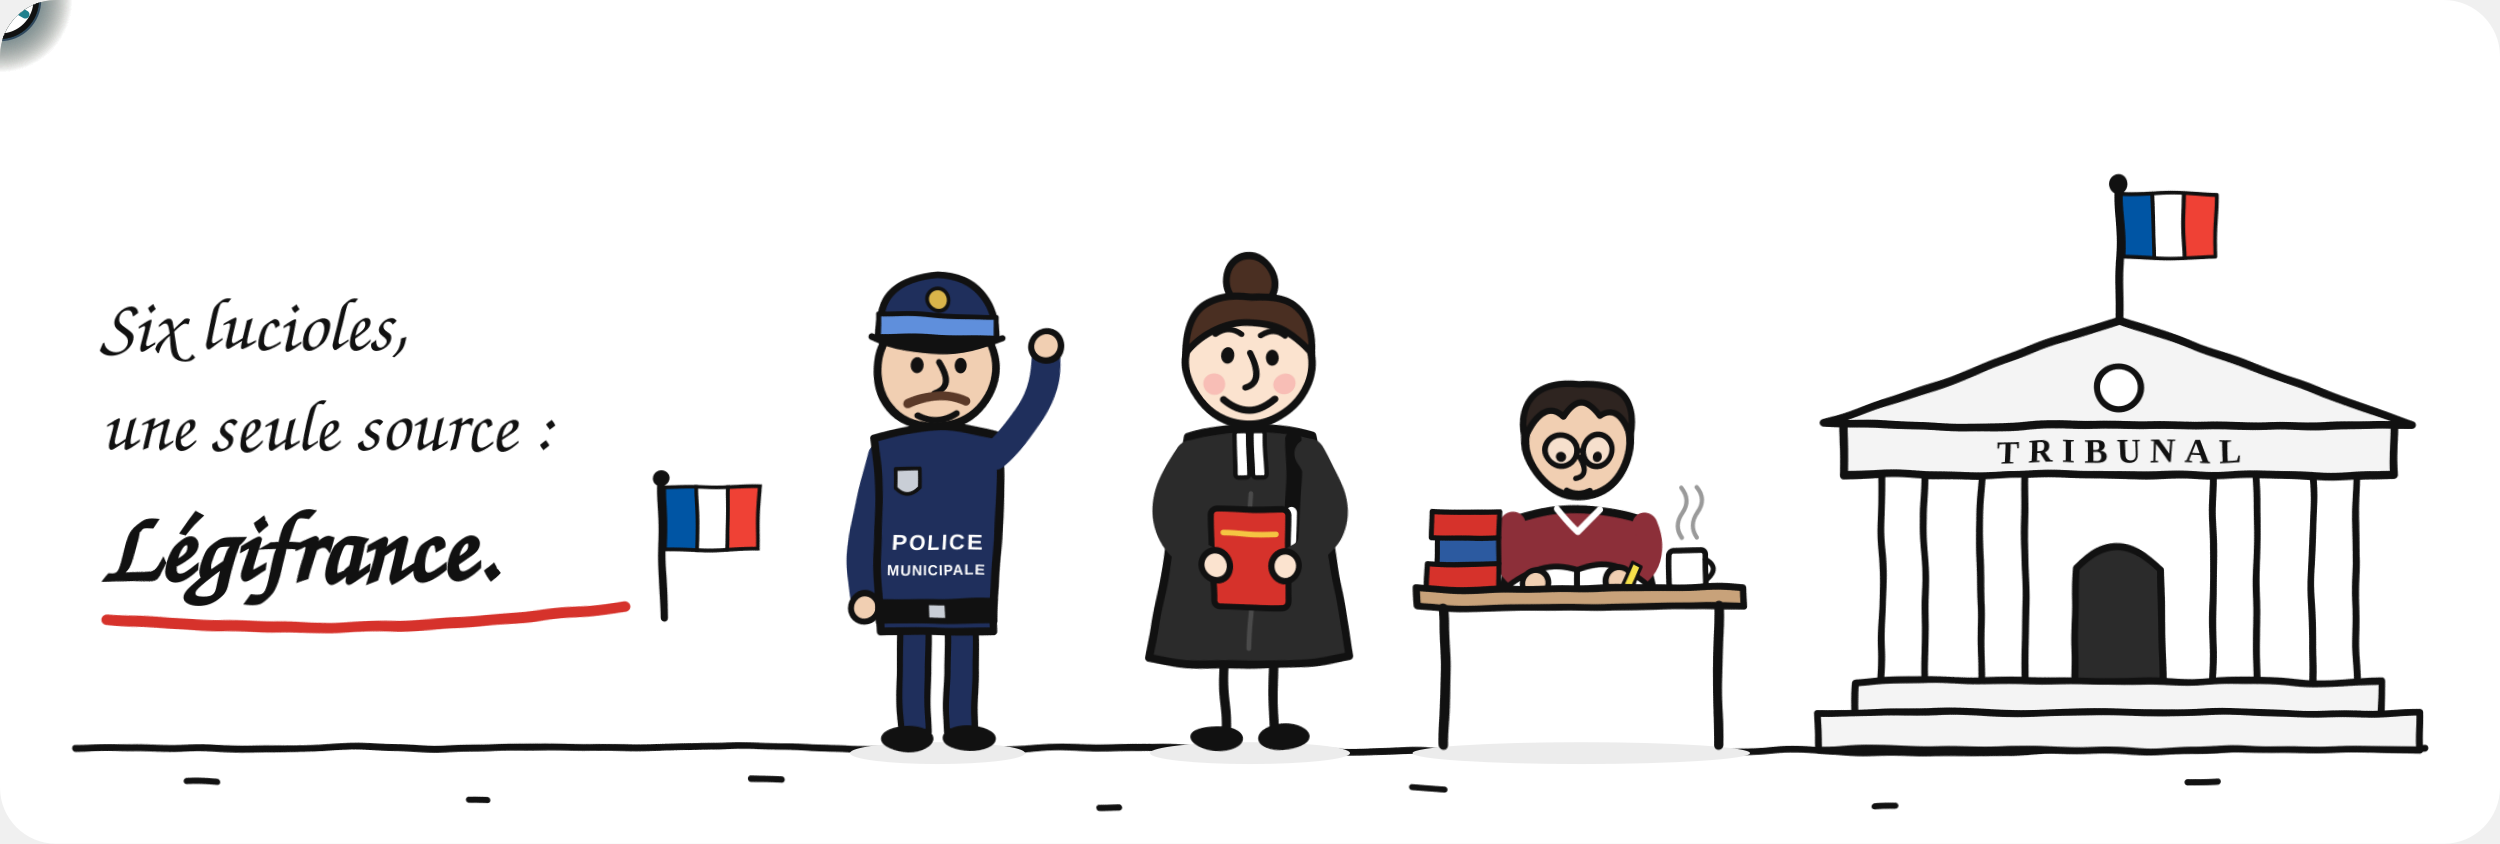
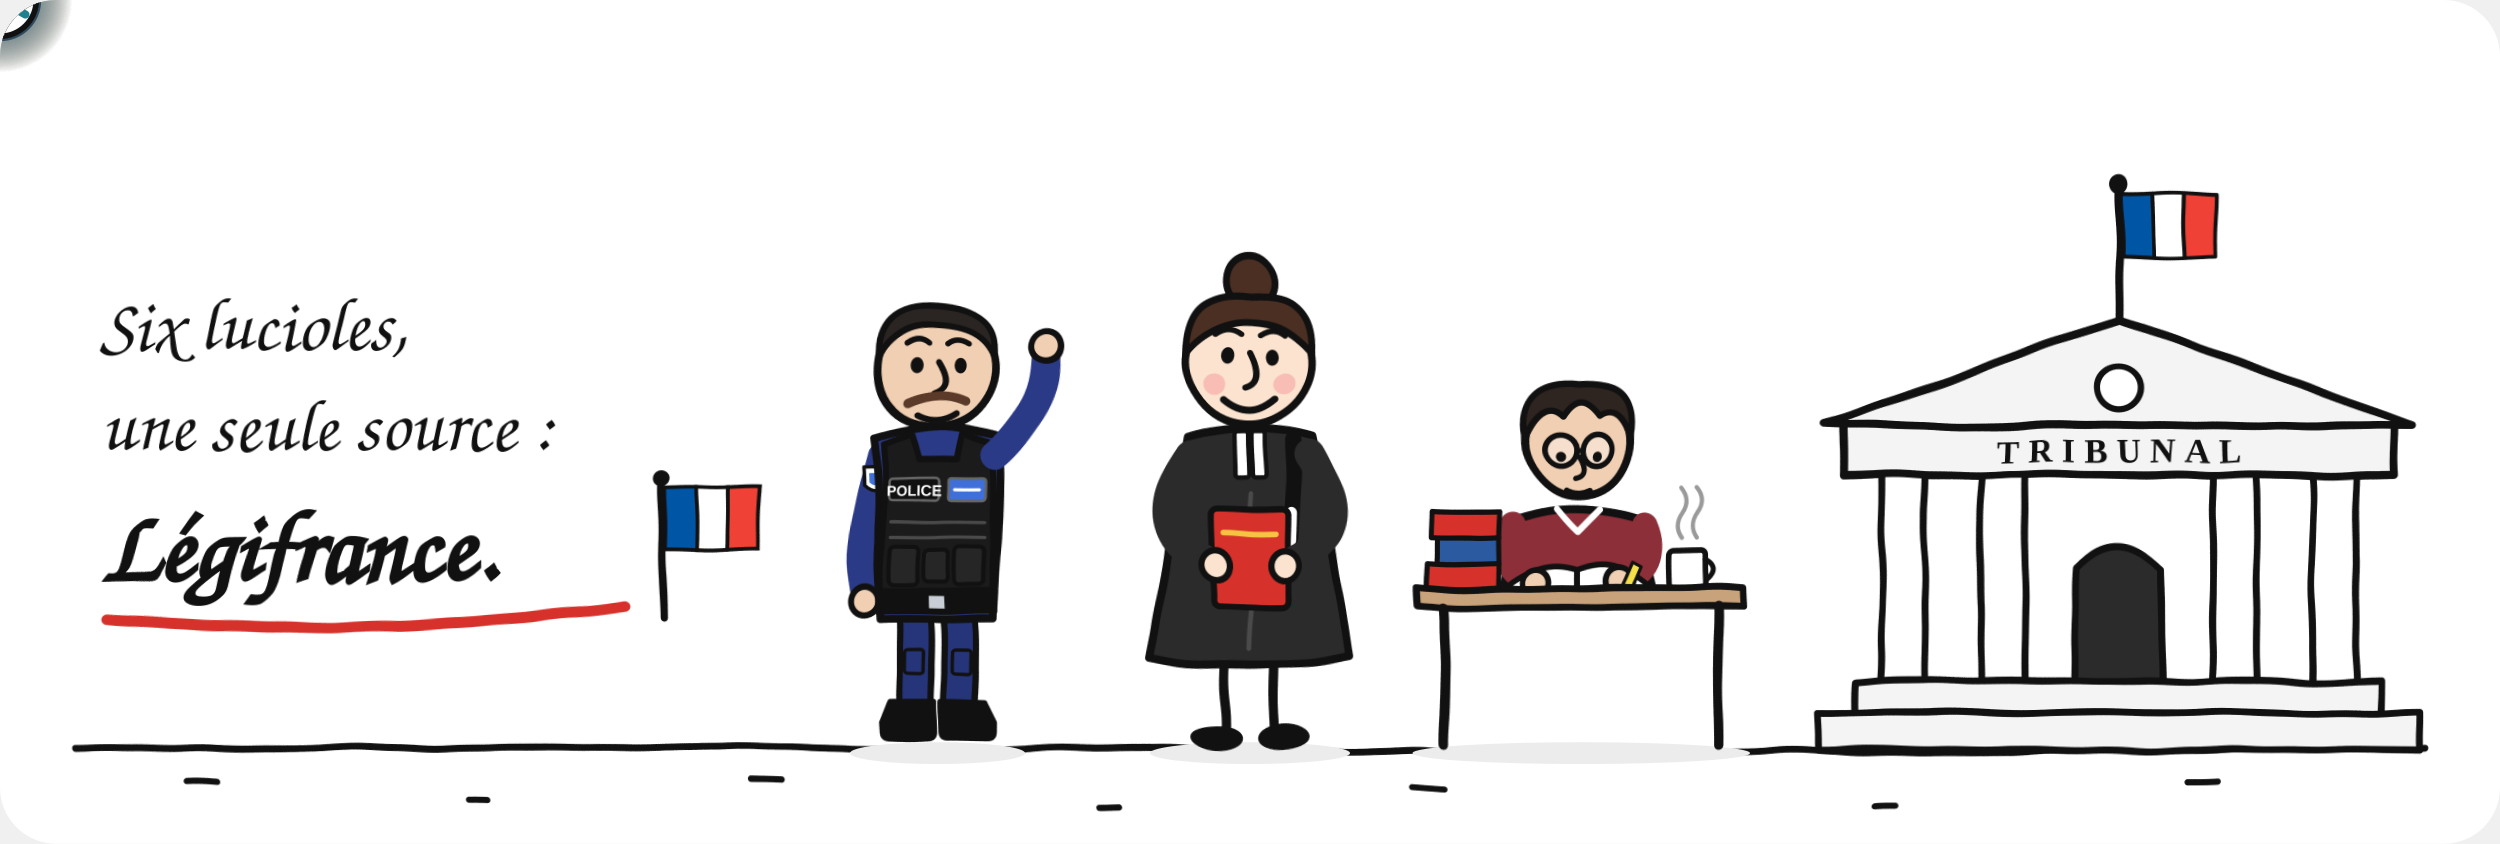
<svg xmlns="http://www.w3.org/2000/svg" viewBox="0 0 800 270" width="800" height="270" role="img" aria-labelledby="t d">
  <defs>
    <clipPath id="card">
      <rect width="800" height="270" rx="18" />
    </clipPath>
    <filter id="ink" x="-10%" y="-10%" width="120%" height="120%">
      <feTurbulence type="fractalNoise" baseFrequency="0.035" numOctaves="2" seed="1" result="n">
        <animate attributeName="seed" values="1;4;7" dur="0.36s" calcMode="discrete" repeatCount="indefinite" />
      </feTurbulence>
      <feDisplacementMap in="SourceGraphic" in2="n" scale="2.6" xChannelSelector="R" yChannelSelector="G" />
    </filter>
    <radialGradient id="glowClaude">
      <stop offset="0" stop-color="#D97757" stop-opacity="0.6" />
      <stop offset="1" stop-color="#D97757" stop-opacity="0" />
    </radialGradient>
    <radialGradient id="glowGpt">
      <stop offset="0" stop-color="#10A37F" stop-opacity="0.55" />
      <stop offset="1" stop-color="#10A37F" stop-opacity="0" />
    </radialGradient>
    <radialGradient id="glowGemini">
      <stop offset="0" stop-color="#6E7CF0" stop-opacity="0.6" />
      <stop offset="1" stop-color="#6E7CF0" stop-opacity="0" />
    </radialGradient>
    <radialGradient id="glowMistral">
      <stop offset="0" stop-color="#FF8205" stop-opacity="0.6" />
      <stop offset="1" stop-color="#FF8205" stop-opacity="0" />
    </radialGradient>
    <radialGradient id="glowGrok">
      <stop offset="0" stop-color="#5a5a5a" stop-opacity="0.5" />
      <stop offset="1" stop-color="#5a5a5a" stop-opacity="0" />
    </radialGradient>
    <radialGradient id="glowPerplexity">
      <stop offset="0" stop-color="#20808D" stop-opacity="0.55" />
      <stop offset="1" stop-color="#20808D" stop-opacity="0" />
    </radialGradient>
    <linearGradient id="geminiFill" x1="0" y1="1" x2="1" y2="0">
      <stop offset="0" stop-color="#4285F4" />
      <stop offset="0.6" stop-color="#9B72CB" />
      <stop offset="1" stop-color="#D96570" />
    </linearGradient>
    <g id="flag">
      <g stroke="#111" stroke-width="1.2">
        <rect x="0" y="0" width="10" height="20" fill="#0055A4" />
        <rect x="10" y="0" width="10" height="20" fill="#ffffff" />
        <rect x="20" y="0" width="10" height="20" fill="#EF4135" />
        <animateTransform attributeName="transform" type="skewY" values="0;-7;0;6;0" dur="1.6s" repeatCount="indefinite" />
      </g>
    </g>
    <g id="wings" stroke="#111" stroke-width="1.2">
      <ellipse cx="-5" cy="-11" rx="3.2" ry="5" fill="#ffffff" fill-opacity="0.85">
        <animate attributeName="ry" values="5;1.6;5" dur="0.12s" repeatCount="indefinite" />
      </ellipse>
      <ellipse cx="5" cy="-11" rx="3.2" ry="5" fill="#ffffff" fill-opacity="0.85">
        <animate attributeName="ry" values="5;1.6;5" dur="0.12s" repeatCount="indefinite" />
      </ellipse>
      <circle cx="0" cy="-9" r="2.6" fill="#111" />
      <path d="M-1 -11 l-3 -5 M1 -11 l3 -5" fill="none" />
    </g>
    <g id="ff-claude">
      <circle r="16" fill="url(#glowClaude)">
        <animate attributeName="r" values="13;18;13" dur="1.4s" repeatCount="indefinite" />
      </circle>
      <use href="#wings" />
      <circle r="8" fill="#ffffff" stroke="#111" stroke-width="1.2" />
      <path d="M2 0L7 0M1.62 1.18L5.66 4.11M0.62 1.9L2.16 6.66M-0.62 1.9L-2.16 6.66M-1.62 1.18L-5.66 4.11M-2 0L-7 0M-1.62 -1.18L-5.66 -4.11M-0.62 -1.9L-2.16 -6.66M0.62 -1.9L2.16 -6.66M1.62 -1.18L5.66 -4.11" stroke="#D97757" stroke-width="2.2" stroke-linecap="round" />
    </g>
    <g id="ff-gpt">
      <circle r="16" fill="url(#glowGpt)">
        <animate attributeName="r" values="13;18;13" dur="1.7s" repeatCount="indefinite" />
      </circle>
      <use href="#wings" />
      <circle r="8" fill="#ffffff" stroke="#111" stroke-width="1.2" />
      <g fill="none" stroke="#111" stroke-width="1.3">
        <ellipse cx="0" cy="-2.6" rx="2" ry="4.2" />
        <ellipse cx="0" cy="-2.6" rx="2" ry="4.2" transform="rotate(60)" />
        <ellipse cx="0" cy="-2.6" rx="2" ry="4.2" transform="rotate(120)" />
        <ellipse cx="0" cy="-2.6" rx="2" ry="4.2" transform="rotate(180)" />
        <ellipse cx="0" cy="-2.6" rx="2" ry="4.2" transform="rotate(240)" />
        <ellipse cx="0" cy="-2.6" rx="2" ry="4.2" transform="rotate(300)" />
      </g>
    </g>
    <g id="ff-gemini">
      <circle r="16" fill="url(#glowGemini)">
        <animate attributeName="r" values="13;18;13" dur="1.2s" repeatCount="indefinite" />
      </circle>
      <use href="#wings" />
      <circle r="8" fill="#ffffff" stroke="#111" stroke-width="1.2" />
      <path d="M0 -7 C0.8 -1.8 1.8 -0.8 7 0 C1.8 0.8 0.8 1.8 0 7 C-0.8 1.8 -1.8 0.8 -7 0 C-1.8 -0.8 -0.8 -1.8 0 -7 Z" fill="url(#geminiFill)" />
    </g>
    <g id="ff-mistral">
      <circle r="16" fill="url(#glowMistral)">
        <animate attributeName="r" values="13;18;13" dur="1.5s" repeatCount="indefinite" />
      </circle>
      <use href="#wings" />
      <circle r="8.5" fill="#ffffff" stroke="#111" stroke-width="1.2" />
      <g transform="translate(-5.5 -5.5)">
        <rect x="0" y="0" width="2.2" height="2.2" fill="#FFD800" />
        <rect x="8.8" y="0" width="2.2" height="2.2" fill="#FFD800" />
        <rect x="0" y="2.2" width="2.2" height="2.2" fill="#FFAF00" />
        <rect x="2.2" y="2.2" width="2.2" height="2.2" fill="#FFAF00" />
        <rect x="6.6" y="2.2" width="2.2" height="2.2" fill="#FFAF00" />
        <rect x="8.8" y="2.2" width="2.2" height="2.2" fill="#FFAF00" />
        <rect x="0" y="4.4" width="2.2" height="2.2" fill="#FF8205" />
        <rect x="4.4" y="4.4" width="2.2" height="2.2" fill="#FF8205" />
        <rect x="8.8" y="4.4" width="2.2" height="2.2" fill="#FF8205" />
        <rect x="0" y="6.6" width="2.2" height="2.2" fill="#FA500F" />
        <rect x="8.8" y="6.6" width="2.2" height="2.2" fill="#FA500F" />
        <rect x="0" y="8.8" width="2.2" height="2.2" fill="#E10500" />
        <rect x="8.8" y="8.8" width="2.2" height="2.2" fill="#E10500" />
      </g>
    </g>
    <g id="ff-grok">
      <circle r="16" fill="url(#glowGrok)">
        <animate attributeName="r" values="13;18;13" dur="1.3s" repeatCount="indefinite" />
      </circle>
      <use href="#wings" />
      <circle r="8" fill="#111" stroke="#111" stroke-width="1.2" />
      <circle r="4.6" fill="none" stroke="#ffffff" stroke-width="1.4" />
      <path d="M-5.5 5.5 L5.5 -5.5" stroke="#111" stroke-width="3.2" stroke-linecap="round" />
      <path d="M-6 6 L6 -6" stroke="#ffffff" stroke-width="1.5" stroke-linecap="round" />
    </g>
    <g id="ff-perplexity">
      <circle r="16" fill="url(#glowPerplexity)">
        <animate attributeName="r" values="13;18;13" dur="1.6s" repeatCount="indefinite" />
      </circle>
      <use href="#wings" />
      <circle r="8" fill="#ffffff" stroke="#111" stroke-width="1.2" />
      <path d="M0 -6.5 V6.5 M-5.6 -3.2 L5.6 3.2 M-5.6 3.2 L5.6 -3.2" stroke="#20808D" stroke-width="1.8" stroke-linecap="round" />
      <rect x="-3" y="-3" width="6" height="6" fill="none" stroke="#20808D" stroke-width="1.4" />
    </g>
  </defs>
  <g clip-path="url(#card)">
    <rect width="800" height="270" fill="#ffffff" />
    <g filter="url(#ink)" stroke="#111" stroke-linecap="round" fill="none">
      <path d="M24 240 C220 237 520 243 776 239" stroke-width="2.2" />
      <path d="M60 250h10M150 256h6M240 250h10M352 258h6M452 252h10M600 258h6M700 250h10" stroke-width="2" />
    </g>
    <g fill="#ececec">
      <ellipse cx="300" cy="241" rx="28" ry="3.5" />
      <ellipse cx="400" cy="241" rx="32" ry="3.5" />
      <ellipse cx="506" cy="241" rx="54" ry="3.5" />
    </g>
    <g filter="url(#ink)" fill="#111" font-family="'Segoe Print', 'Chalkboard SE', 'Comic Sans MS', 'Comic Neue', cursive">
      <text x="32" y="112" font-size="24">Six lucioles,</text>
      <text x="32" y="144" font-size="24">une seule source :</text>
      <text x="32" y="186" font-size="32" font-weight="700" textLength="168" lengthAdjust="spacingAndGlyphs">Légifrance.</text>
      <path d="M34 198 Q116 205 200 194" fill="none" stroke="#d6322b" stroke-width="3.5" stroke-linecap="round" />
    </g>
    <g filter="url(#ink)">
      <line x1="212" y1="154" x2="212" y2="198" stroke="#111" stroke-width="2.4" stroke-linecap="round" />
      <circle cx="212" cy="153" r="2.6" fill="#111" />
      <use href="#flag" transform="translate(213 156)" />
    </g>
    <g filter="url(#ink)" stroke="#111" stroke-linejoin="round" stroke-linecap="round" transform="translate(16 36)">
      <line x1="662" y1="66" x2="662" y2="24" stroke-width="2.4" />
      <circle cx="662" cy="23" r="2.6" fill="#111" />
      <use href="#flag" transform="translate(663 26)" />
      <polygon points="568,100 662,66 756,100" fill="#f4f4f4" stroke-width="2.5" />
      <circle cx="662" cy="88" r="7" fill="#ffffff" stroke-width="2" />
      <rect x="574" y="100" width="176" height="16" fill="#f4f4f4" stroke-width="2.5" />
      <text x="662" y="112" text-anchor="middle" font-family="Georgia, 'Times New Roman', serif" font-size="11" font-weight="700" letter-spacing="3" fill="#111" stroke="none">TRIBUNAL</text>
      <g fill="#ffffff" stroke-width="2.2">
        <rect x="586" y="116" width="14" height="66" />
        <rect x="618" y="116" width="14" height="66" />
        <rect x="692" y="116" width="14" height="66" />
        <rect x="724" y="116" width="14" height="66" />
      </g>
      <path d="M648 182 V146 Q662 132 676 146 V182" fill="#2b2b2b" stroke-width="2.2" />
      <rect x="578" y="182" width="168" height="10" fill="#f4f4f4" stroke-width="2.2" />
      <rect x="566" y="192" width="192" height="12" fill="#f4f4f4" stroke-width="2.2" />
    </g>
    <g filter="url(#ink)" stroke="#111" stroke-linecap="round" stroke-linejoin="round">
-       <rect x="288" y="198" width="9" height="36" fill="#1f2f5c" stroke-width="2" />
-       <rect x="303" y="198" width="9" height="36" fill="#1f2f5c" stroke-width="2" />
-       <ellipse cx="290" cy="236" rx="8" ry="3.5" fill="#111" />
-       <ellipse cx="310" cy="236" rx="8" ry="3.5" fill="#111" />
-       <path d="M282 146 Q273 170 277 192" fill="none" stroke="#1f2f5c" stroke-width="9" />
-       <circle cx="277" cy="194" r="4.5" fill="#f1cfb2" stroke-width="2" />
-       <path d="M280 140 Q300 134 320 140 L318 202 L282 202 Z" fill="#1f2f5c" stroke-width="2.5" />
-       <rect x="281" y="192" width="38" height="7" fill="#111" stroke-width="1" />
-       <rect x="297" y="193" width="6" height="5" fill="#c9ced6" stroke-width="1" />
-       <path d="M286 150 h8 v6 q-4 4 -8 0 Z" fill="#c9ced6" stroke-width="1.2" />
-       <text x="300" y="176" text-anchor="middle" font-family="Arial, Helvetica, sans-serif" font-size="7" font-weight="700" letter-spacing="0.6" fill="#ffffff" stroke="none">POLICE</text>
-       <text x="300" y="184" text-anchor="middle" font-family="Arial, Helvetica, sans-serif" font-size="4.6" font-weight="700" letter-spacing="0.3" fill="#ffffff" stroke="none">MUNICIPALE</text>
-       <g>
-         <path d="M318 146 Q334 134 335 114" fill="none" stroke="#1f2f5c" stroke-width="9" />
+       <rect x="288" y="196" width="10" height="32" fill="#26357a" stroke-width="2" />
+       <rect x="302" y="196" width="10" height="32" fill="#26357a" stroke-width="2" />
+       <rect x="289.5" y="208" width="6" height="8" rx="1" fill="none" stroke="#111" stroke-width="1.1" />
+       <rect x="304.5" y="208" width="6" height="8" rx="1" fill="none" stroke="#111" stroke-width="1.1" />
+       <path d="M285 225 h14 v9 q0 2 -2 2 h-13 q-2 0 -2 -2 v-3 Z" fill="#111" stroke-width="1.6" />
+       <path d="M315 225 h-14 v9 q0 2 2 2 h13 q2 0 2 -2 v-3 Z" fill="#111" stroke-width="1.6" />
+       <path d="M282 146 Q273 170 277 190" fill="none" stroke="#2b3a86" stroke-width="9" />
+       <circle cx="277" cy="192" r="4.5" fill="#f1cfb2" stroke-width="2" />
+       <path d="M276 149 h7 v6 q-3.5 3.5 -7 0 Z" fill="#ffffff" stroke-width="1.1" />
+       <path d="M277.5 151 h4 v3 q-2 2 -4 0 Z" fill="#3f6fd8" stroke="none" />
+       <path d="M280 140 Q300 134 320 140 L318 198 L282 198 Z" fill="#2b3a86" stroke-width="2.5" />
+       <path d="M283 142 L292 139 L294 147 L306 147 L308 139 L317 142 L318 189 L282 189 Z" fill="#1b1b1b" stroke-width="2" />
+       <rect x="284" y="153" width="16" height="7" rx="1" fill="#111" stroke="#666" stroke-width="0.8" />
+       <text x="292" y="158.6" text-anchor="middle" font-family="Arial, Helvetica, sans-serif" font-size="4.8" font-weight="700" fill="#ffffff" stroke="none">POLICE</text>
+       <rect x="303" y="153" width="12" height="7" rx="1" fill="#3f6fd8" stroke="#666" stroke-width="0.8" />
+       <path d="M305 156.5 h8" stroke="#ffffff" stroke-width="1" />
+       <path d="M285 167 h30 M285 172 h30" stroke="#4a4a4a" stroke-width="1.1" />
+       <rect x="285" y="175" width="9" height="12" rx="1.5" fill="#262626" stroke-width="1.3" />
+       <rect x="306" y="175" width="9" height="12" rx="1.5" fill="#262626" stroke-width="1.3" />
+       <rect x="296" y="176" width="8" height="10" rx="1.5" fill="#262626" stroke-width="1.3" />
+       <rect x="281" y="189" width="38" height="7" fill="#111" stroke-width="1" />
+       <rect x="297" y="190" width="6" height="5" fill="#c9ced6" stroke-width="1" />
+       <g>
+         <path d="M318 146 Q334 134 335 114" fill="none" stroke="#2b3a86" stroke-width="9" />
        <circle cx="335" cy="111" r="4.8" fill="#f1cfb2" stroke-width="2" />
        <animateTransform attributeName="transform" type="rotate" values="-8 318 146;12 318 146;-8 318 146" dur="1.1s" repeatCount="indefinite" />
      </g>
      <circle cx="300" cy="118" r="19" fill="#f1cfb2" stroke-width="2.5" />
+       <path d="M281.5 114 Q280 98 300 98 Q320 98 318.5 114 Q314 104 300 104 Q286 104 281.5 114 Z" fill="#2a2522" stroke-width="2" />
      <ellipse cx="293" cy="117" rx="2" ry="2.5" fill="#111" stroke="none">
        <animate attributeName="ry" values="2.5;2.5;0.4;2.5" keyTimes="0;0.9;0.95;1" dur="4.2s" repeatCount="indefinite" />
      </ellipse>
      <ellipse cx="307" cy="117" rx="2" ry="2.5" fill="#111" stroke="none">
        <animate attributeName="ry" values="2.5;2.5;0.4;2.5" keyTimes="0;0.9;0.95;1" dur="4.2s" repeatCount="indefinite" />
      </ellipse>
      <path d="M300 116 Q305 124 299 126" fill="none" stroke-width="2" />
      <path d="M291 129 Q300 125 309 129" fill="none" stroke="#5b3a29" stroke-width="3" />
      <path d="M294 133 Q300 137 306 133" fill="none" stroke-width="2" />
-       <path d="M281 108 Q281 89 300 88 Q319 89 319 108 Z" fill="#1f2f5c" stroke-width="2.2" />
-       <rect x="281" y="101" width="38" height="7" fill="#5f8fdc" stroke-width="1.6" />
-       <circle cx="300" cy="96" r="3.5" fill="#d9b44a" stroke-width="1.2" />
-       <path d="M279 108 Q300 117 321 108" fill="#111" stroke-width="2" />
+       <path d="M290 110 Q294 107.5 297 110 M303 110 Q306 107.5 310 110" fill="none" stroke-width="1.8" />
    </g>
    <g filter="url(#ink)" stroke="#111" stroke-linecap="round" stroke-linejoin="round">
      <line x1="392" y1="204" x2="392" y2="233" stroke-width="3" />
      <line x1="408" y1="204" x2="408" y2="233" stroke-width="3" />
      <ellipse cx="389" cy="236" rx="8" ry="3.5" fill="#111" />
      <ellipse cx="411" cy="236" rx="8" ry="3.5" fill="#111" />
      <path d="M380 140 Q400 134 420 140 L432 210 Q400 216 368 210 Z" fill="#2b2b2b" stroke-width="2.5" />
      <path d="M400 158 L400 208" fill="none" stroke="#4a4a4a" stroke-width="1.5" />
      <path d="M414 141 L413 172" fill="none" stroke-width="5" />
      <path d="M413 164 L413 173" fill="none" stroke="#ffffff" stroke-width="3.6" />
      <rect x="395" y="138" width="4.4" height="15" rx="1" fill="#ffffff" stroke-width="1.4" />
      <rect x="400.6" y="138" width="4.4" height="15" rx="1" fill="#ffffff" stroke-width="1.4" />
      <rect x="388" y="163" width="24" height="31" rx="2" fill="#d6322b" stroke-width="2" />
      <line x1="392" y1="171" x2="408" y2="171" stroke="#f5c542" stroke-width="1.8" />
      <path d="M381 146 Q364 172 389 181" fill="none" stroke="#2b2b2b" stroke-width="10" />
      <path d="M419 146 Q436 172 411 181" fill="none" stroke="#2b2b2b" stroke-width="10" />
      <circle cx="389" cy="181" r="4.6" fill="#fbe3cf" stroke-width="2" />
      <circle cx="411" cy="181" r="4.6" fill="#fbe3cf" stroke-width="2" />
      <g>
        <animateTransform attributeName="transform" type="rotate" values="-4 400 138;4 400 138;-4 400 138" dur="5s" repeatCount="indefinite" />
        <circle cx="400" cy="90" r="8" fill="#4a2f22" stroke-width="2.2" />
        <circle cx="400" cy="116" r="20" fill="#fbe3cf" stroke-width="2.5" />
        <path d="M380 113 Q379 93 400 95 Q421 93 420 113 Q412 103 400 103 Q388 103 380 113 Z" fill="#4a2f22" stroke-width="2.2" />
        <path d="M389 107 Q393 104 397 107" fill="none" stroke-width="1.8" />
        <path d="M403 107 Q407 104 411 107" fill="none" stroke-width="1.8" />
        <ellipse cx="393" cy="114" rx="2" ry="2.6" fill="#111" stroke="none">
          <animate attributeName="ry" values="2.6;2.6;0.4;2.6" keyTimes="0;0.9;0.95;1" dur="3.6s" repeatCount="indefinite" />
        </ellipse>
        <ellipse cx="407" cy="114" rx="2" ry="2.6" fill="#111" stroke="none">
          <animate attributeName="ry" values="2.6;2.6;0.4;2.6" keyTimes="0;0.9;0.95;1" dur="3.6s" repeatCount="indefinite" />
        </ellipse>
        <path d="M400 113 Q405 122 399 124" fill="none" stroke-width="2" />
        <circle cx="389" cy="123" r="3.5" fill="#f6a5a5" stroke="none" opacity="0.6" />
        <circle cx="411" cy="123" r="3.5" fill="#f6a5a5" stroke="none" opacity="0.6" />
        <path d="M392 128 Q400 135 408 128" fill="none" stroke-width="2.3" />
      </g>
    </g>
    <g filter="url(#ink)" stroke="#111" stroke-linecap="round" stroke-linejoin="round">
      <path d="M486 166 Q505 160 524 166 L529 190 L481 190 Z" fill="#8c2f39" stroke-width="2.5" />
      <path d="M498 163 L505 170 L512 163" fill="none" stroke="#ffffff" stroke-width="2" />
      <g>
        <animateTransform attributeName="transform" type="rotate" values="0 505 160;5 505 160;0 505 160" dur="2.2s" repeatCount="indefinite" />
        <circle cx="505" cy="142" r="17" fill="#f1cfb2" stroke-width="2.5" />
        <path d="M488 140 Q485 121 505 123 Q525 121 522 140 Q518 129 512 133 Q506 124 500 133 Q494 127 488 140 Z" fill="#2e2420" stroke-width="2" />
        <circle cx="499" cy="144" r="5" fill="#ffffff" fill-opacity="0.35" stroke-width="1.8" />
        <circle cx="511" cy="144" r="5" fill="#ffffff" fill-opacity="0.35" stroke-width="1.8" />
        <path d="M504 144 L506 144" stroke-width="1.6" />
        <circle cx="499" cy="146" r="1.6" fill="#111" stroke="none" />
        <circle cx="511" cy="146" r="1.6" fill="#111" stroke="none" />
        <path d="M505 146 Q509 152 504 153" fill="none" stroke-width="1.8" />
        <path d="M501 157 Q505 159 509 157" fill="none" stroke-width="1.8" />
      </g>
      <path d="M484 168 Q478 182 492 186" fill="none" stroke="#8c2f39" stroke-width="8" />
      <path d="M526 168 Q532 182 518 186" fill="none" stroke="#8c2f39" stroke-width="8" />
      <path d="M482 188 Q493 178 505 182 L505 190 Q493 186 482 190 Z" fill="#ffffff" stroke-width="1.8" />
      <path d="M528 188 Q517 178 505 182 L505 190 Q517 186 528 190 Z" fill="#ffffff" stroke-width="1.8" />
      <circle cx="492" cy="186" r="4.2" fill="#f1cfb2" stroke-width="1.8" />
      <circle cx="518" cy="186" r="4.2" fill="#f1cfb2" stroke-width="1.8" />
      <rect x="520" y="180" width="3" height="10" fill="#f5e04a" stroke-width="1" transform="rotate(25 521 185)" />
      <rect x="458" y="164" width="22" height="8" fill="#d6322b" stroke-width="1.6" />
      <rect x="460" y="172" width="20" height="8" fill="#2c5aa0" stroke-width="1.6" />
      <rect x="457" y="180" width="23" height="8" fill="#d6322b" stroke-width="1.6" />
      <rect x="534" y="176" width="12" height="12" rx="1.5" fill="#ffffff" stroke-width="1.8" />
      <path d="M546 179 q5 3 0 7" fill="none" stroke-width="1.6" />
      <path d="M538 172 q-3 -4 0 -8 q3 -4 0 -8 M543 172 q-3 -4 0 -8 q3 -4 0 -8" fill="none" stroke="#9a9a9a" stroke-width="1.4">
        <animate attributeName="opacity" values="0;0.9;0" dur="2.4s" repeatCount="indefinite" />
        <animateTransform attributeName="transform" type="translate" values="0 2;0 -4" dur="2.4s" repeatCount="indefinite" />
      </path>
      <rect x="454" y="188" width="104" height="6" fill="#c8a27a" stroke-width="2.2" />
      <line x1="462" y1="194" x2="462" y2="238" stroke-width="3" />
      <line x1="550" y1="194" x2="550" y2="238" stroke-width="3" />
    </g>
    <g>
      <g>
        <use href="#ff-claude" transform="scale(1.45)" />
        <animateTransform attributeName="transform" type="translate" values="0 0;0 -2.5;0 0" dur="1.1s" repeatCount="indefinite" />
      </g>
      <animateMotion dur="9s" begin="0s" repeatCount="indefinite" path="M282 50 a118 23 0 1 1 236 0 a118 23 0 1 1 -236 0" />
    </g>
    <g>
      <g>
        <use href="#ff-gpt" transform="scale(1.45)" />
        <animateTransform attributeName="transform" type="translate" values="0 0;0 -2.5;0 0" dur="1.3s" repeatCount="indefinite" />
      </g>
      <animateMotion dur="9s" begin="-1.5s" repeatCount="indefinite" path="M282 50 a118 23 0 1 1 236 0 a118 23 0 1 1 -236 0" />
    </g>
    <g>
      <g>
        <use href="#ff-mistral" transform="scale(1.45)" />
        <animateTransform attributeName="transform" type="translate" values="0 0;0 -2.5;0 0" dur="1.2s" repeatCount="indefinite" />
      </g>
      <animateMotion dur="9s" begin="-3s" repeatCount="indefinite" path="M282 50 a118 23 0 1 1 236 0 a118 23 0 1 1 -236 0" />
    </g>
    <g>
      <g>
        <use href="#ff-gemini" transform="scale(1.45)" />
        <animateTransform attributeName="transform" type="translate" values="0 0;0 -2.5;0 0" dur="0.9s" repeatCount="indefinite" />
      </g>
      <animateMotion dur="9s" begin="-4.5s" repeatCount="indefinite" path="M282 50 a118 23 0 1 1 236 0 a118 23 0 1 1 -236 0" />
    </g>
    <g>
      <g>
        <use href="#ff-grok" transform="scale(1.45)" />
        <animateTransform attributeName="transform" type="translate" values="0 0;0 -2.5;0 0" dur="1s" repeatCount="indefinite" />
      </g>
      <animateMotion dur="9s" begin="-6s" repeatCount="indefinite" path="M282 50 a118 23 0 1 1 236 0 a118 23 0 1 1 -236 0" />
    </g>
    <g>
      <g>
        <use href="#ff-perplexity" transform="scale(1.45)" />
        <animateTransform attributeName="transform" type="translate" values="0 0;0 -2.5;0 0" dur="1.25s" repeatCount="indefinite" />
      </g>
      <animateMotion dur="9s" begin="-7.5s" repeatCount="indefinite" path="M282 50 a118 23 0 1 1 236 0 a118 23 0 1 1 -236 0" />
    </g>
  </g>
</svg>
